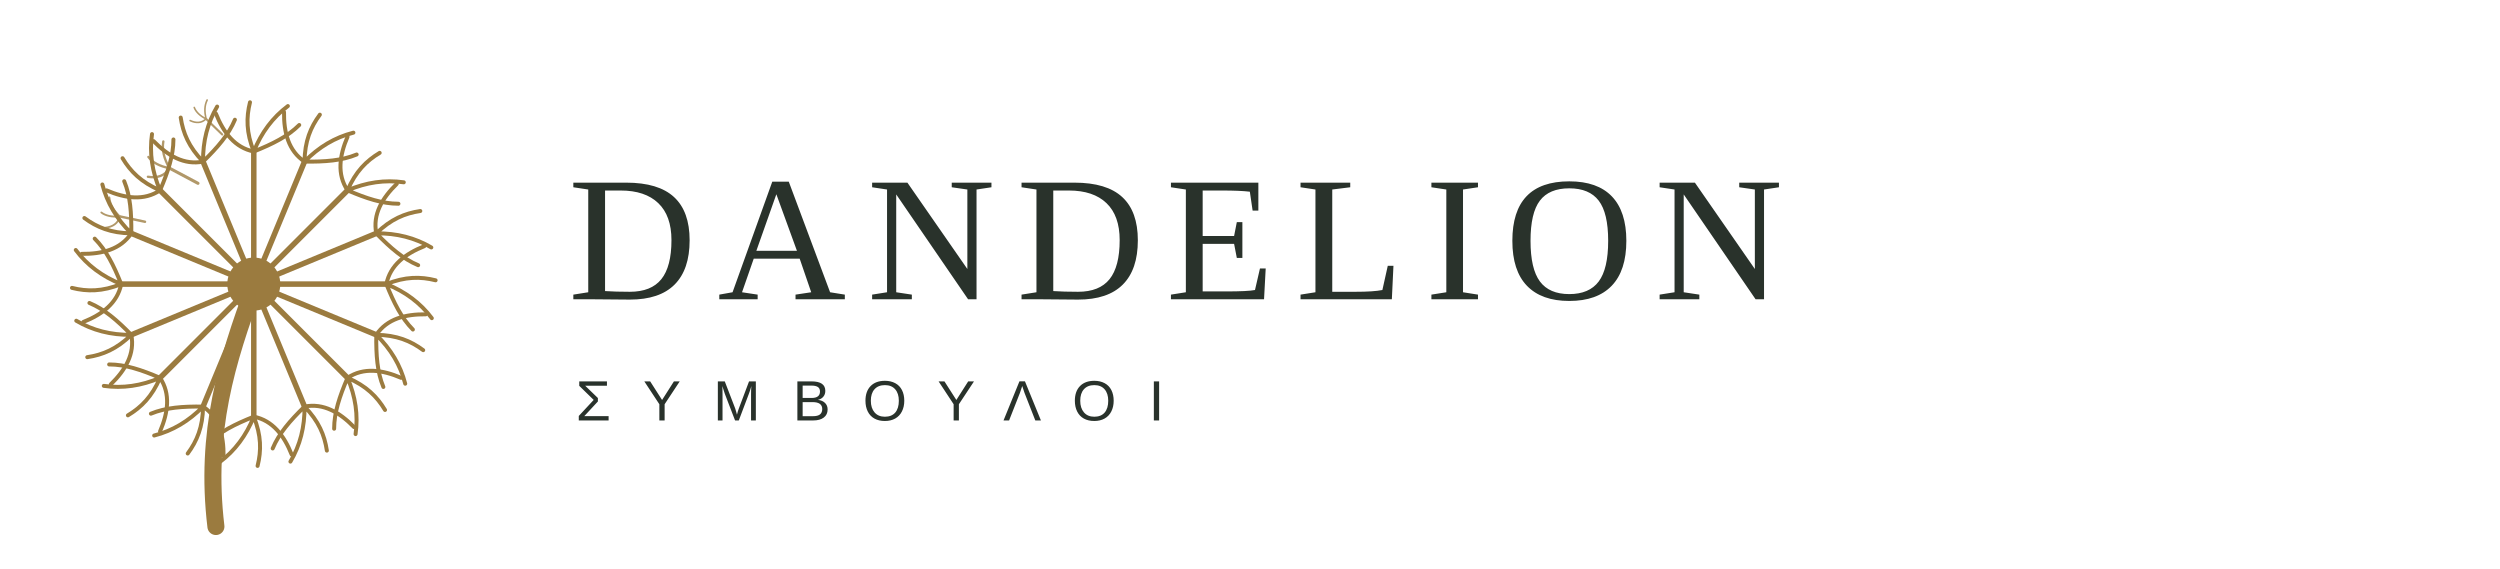
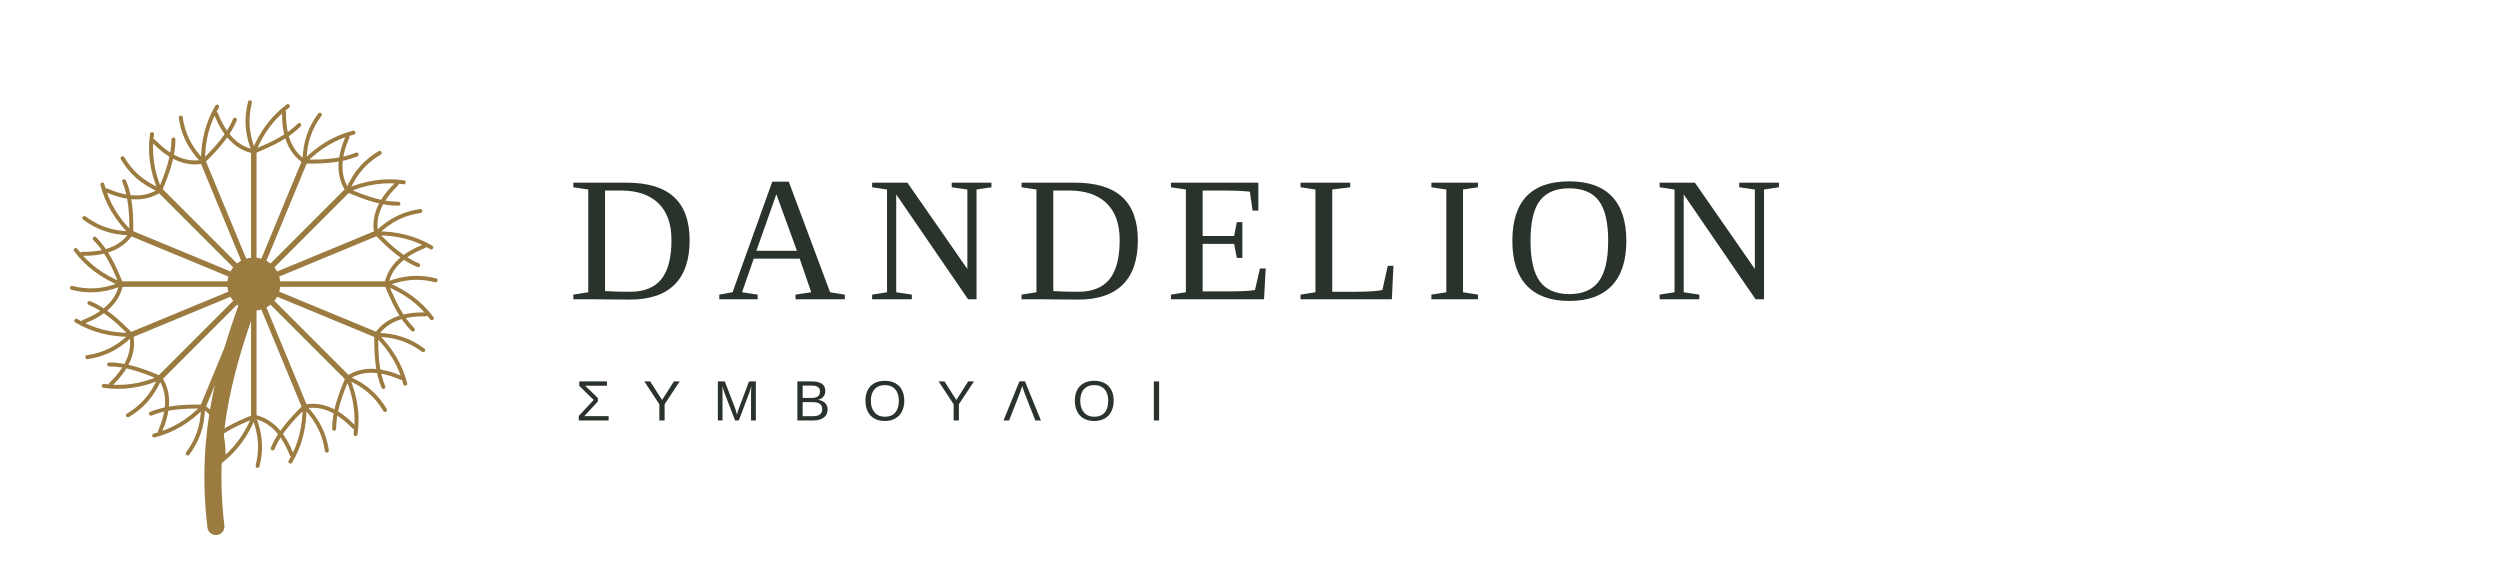
<svg xmlns="http://www.w3.org/2000/svg" viewBox="0 0 660 150" role="img" aria-labelledby="logo-title logo-desc">
  <style>
    .bloom{transform-box:fill-box;transform-origin:52% 100%;animation:wind-sway 4.8s ease-in-out infinite}
-     .wind-seeds{transform-box:fill-box;transform-origin:50% 50%;animation:seed-drift 5.8s ease-in-out infinite}
-     @keyframes wind-sway{0%,100%{transform:rotate(-7.4deg) translate(-2.2px,.4px)}50%{transform:rotate(-11.2deg) translate(-5px,-.9px)}}
-     @keyframes seed-drift{0%,100%{transform:translate(0,0) rotate(-2deg);opacity:.9}50%{transform:translate(-5px,-2px) rotate(4deg);opacity:.68}}
-     @media (prefers-reduced-motion:reduce){.bloom,.wind-seeds{animation:none}}
+     @keyframes wind-sway{0%,100%{transform:rotate(-5.6deg) translate(-1.8px,.3px)}50%{transform:rotate(-9.2deg) translate(-4.2px,-.8px)}}
+     @media (prefers-reduced-motion:reduce){.bloom{animation:none}}
  </style>
  <defs>
    <g id="logo-ray" fill="none" stroke="currentColor" stroke-linecap="round">
      <path d="M67 75 67 40" stroke-width="1.45" />
      <path d="M67 40c-5-1-8-5-10-10M67 40c-2-5-2-9-1-13M67 40c2-5 5-9 9-12M67 40c5-2 9-4 12-7" stroke-width="1.05" />
    </g>
-     <g id="wind-seed" fill="none" stroke="currentColor" stroke-linecap="round">
-       <path d="M0 12 0 1" stroke-width="1.05" />
-       <path d="M0 1c-3 0-5-2-6-5M0 1c-1-3-1-6 0-8M0 1c2-3 4-5 7-6" stroke-width=".8" />
-     </g>
  </defs>
  <g color="#9b7b3f">
-     <g class="wind-seeds" opacity=".78">
-       <use href="#wind-seed" transform="translate(44 44) rotate(-62) scale(.78)" />
-       <use href="#wind-seed" transform="translate(31 57) rotate(-78) scale(.62)" />
-       <use href="#wind-seed" transform="translate(54 31) rotate(-46) scale(.54)" />
-     </g>
    <g class="bloom">
      <path d="M67 76c-7 19-13 38-10 63" fill="none" stroke="currentColor" stroke-width="4.5" stroke-linecap="round" />
      <use href="#logo-ray" />
      <use href="#logo-ray" transform="rotate(22.5 67 75)" />
      <use href="#logo-ray" transform="rotate(45 67 75)" />
      <use href="#logo-ray" transform="rotate(67.5 67 75)" />
      <use href="#logo-ray" transform="rotate(90 67 75)" />
      <use href="#logo-ray" transform="rotate(112.5 67 75)" />
      <use href="#logo-ray" transform="rotate(135 67 75)" />
      <use href="#logo-ray" transform="rotate(157.5 67 75)" />
      <use href="#logo-ray" transform="rotate(180 67 75)" />
      <use href="#logo-ray" transform="rotate(202.5 67 75)" />
      <use href="#logo-ray" transform="rotate(225 67 75)" />
      <use href="#logo-ray" transform="rotate(247.5 67 75)" />
      <use href="#logo-ray" transform="rotate(270 67 75)" />
      <use href="#logo-ray" transform="rotate(292.5 67 75)" />
      <use href="#logo-ray" transform="rotate(315 67 75)" />
      <use href="#logo-ray" transform="rotate(337.5 67 75)" />
      <circle cx="67" cy="75" r="7" fill="currentColor" />
    </g>
  </g>
  <g fill="#29322b">
    <text x="150" y="79" font-family="Georgia, 'Times New Roman', serif" font-size="47" letter-spacing="5.5">DANDELION</text>
    <text id="brand-subtitle" x="152" y="111" font-family="Arial, sans-serif" font-size="15" letter-spacing="8.5">ΣΥΜΒΟΥΛΟΙ</text>
  </g>
</svg>
